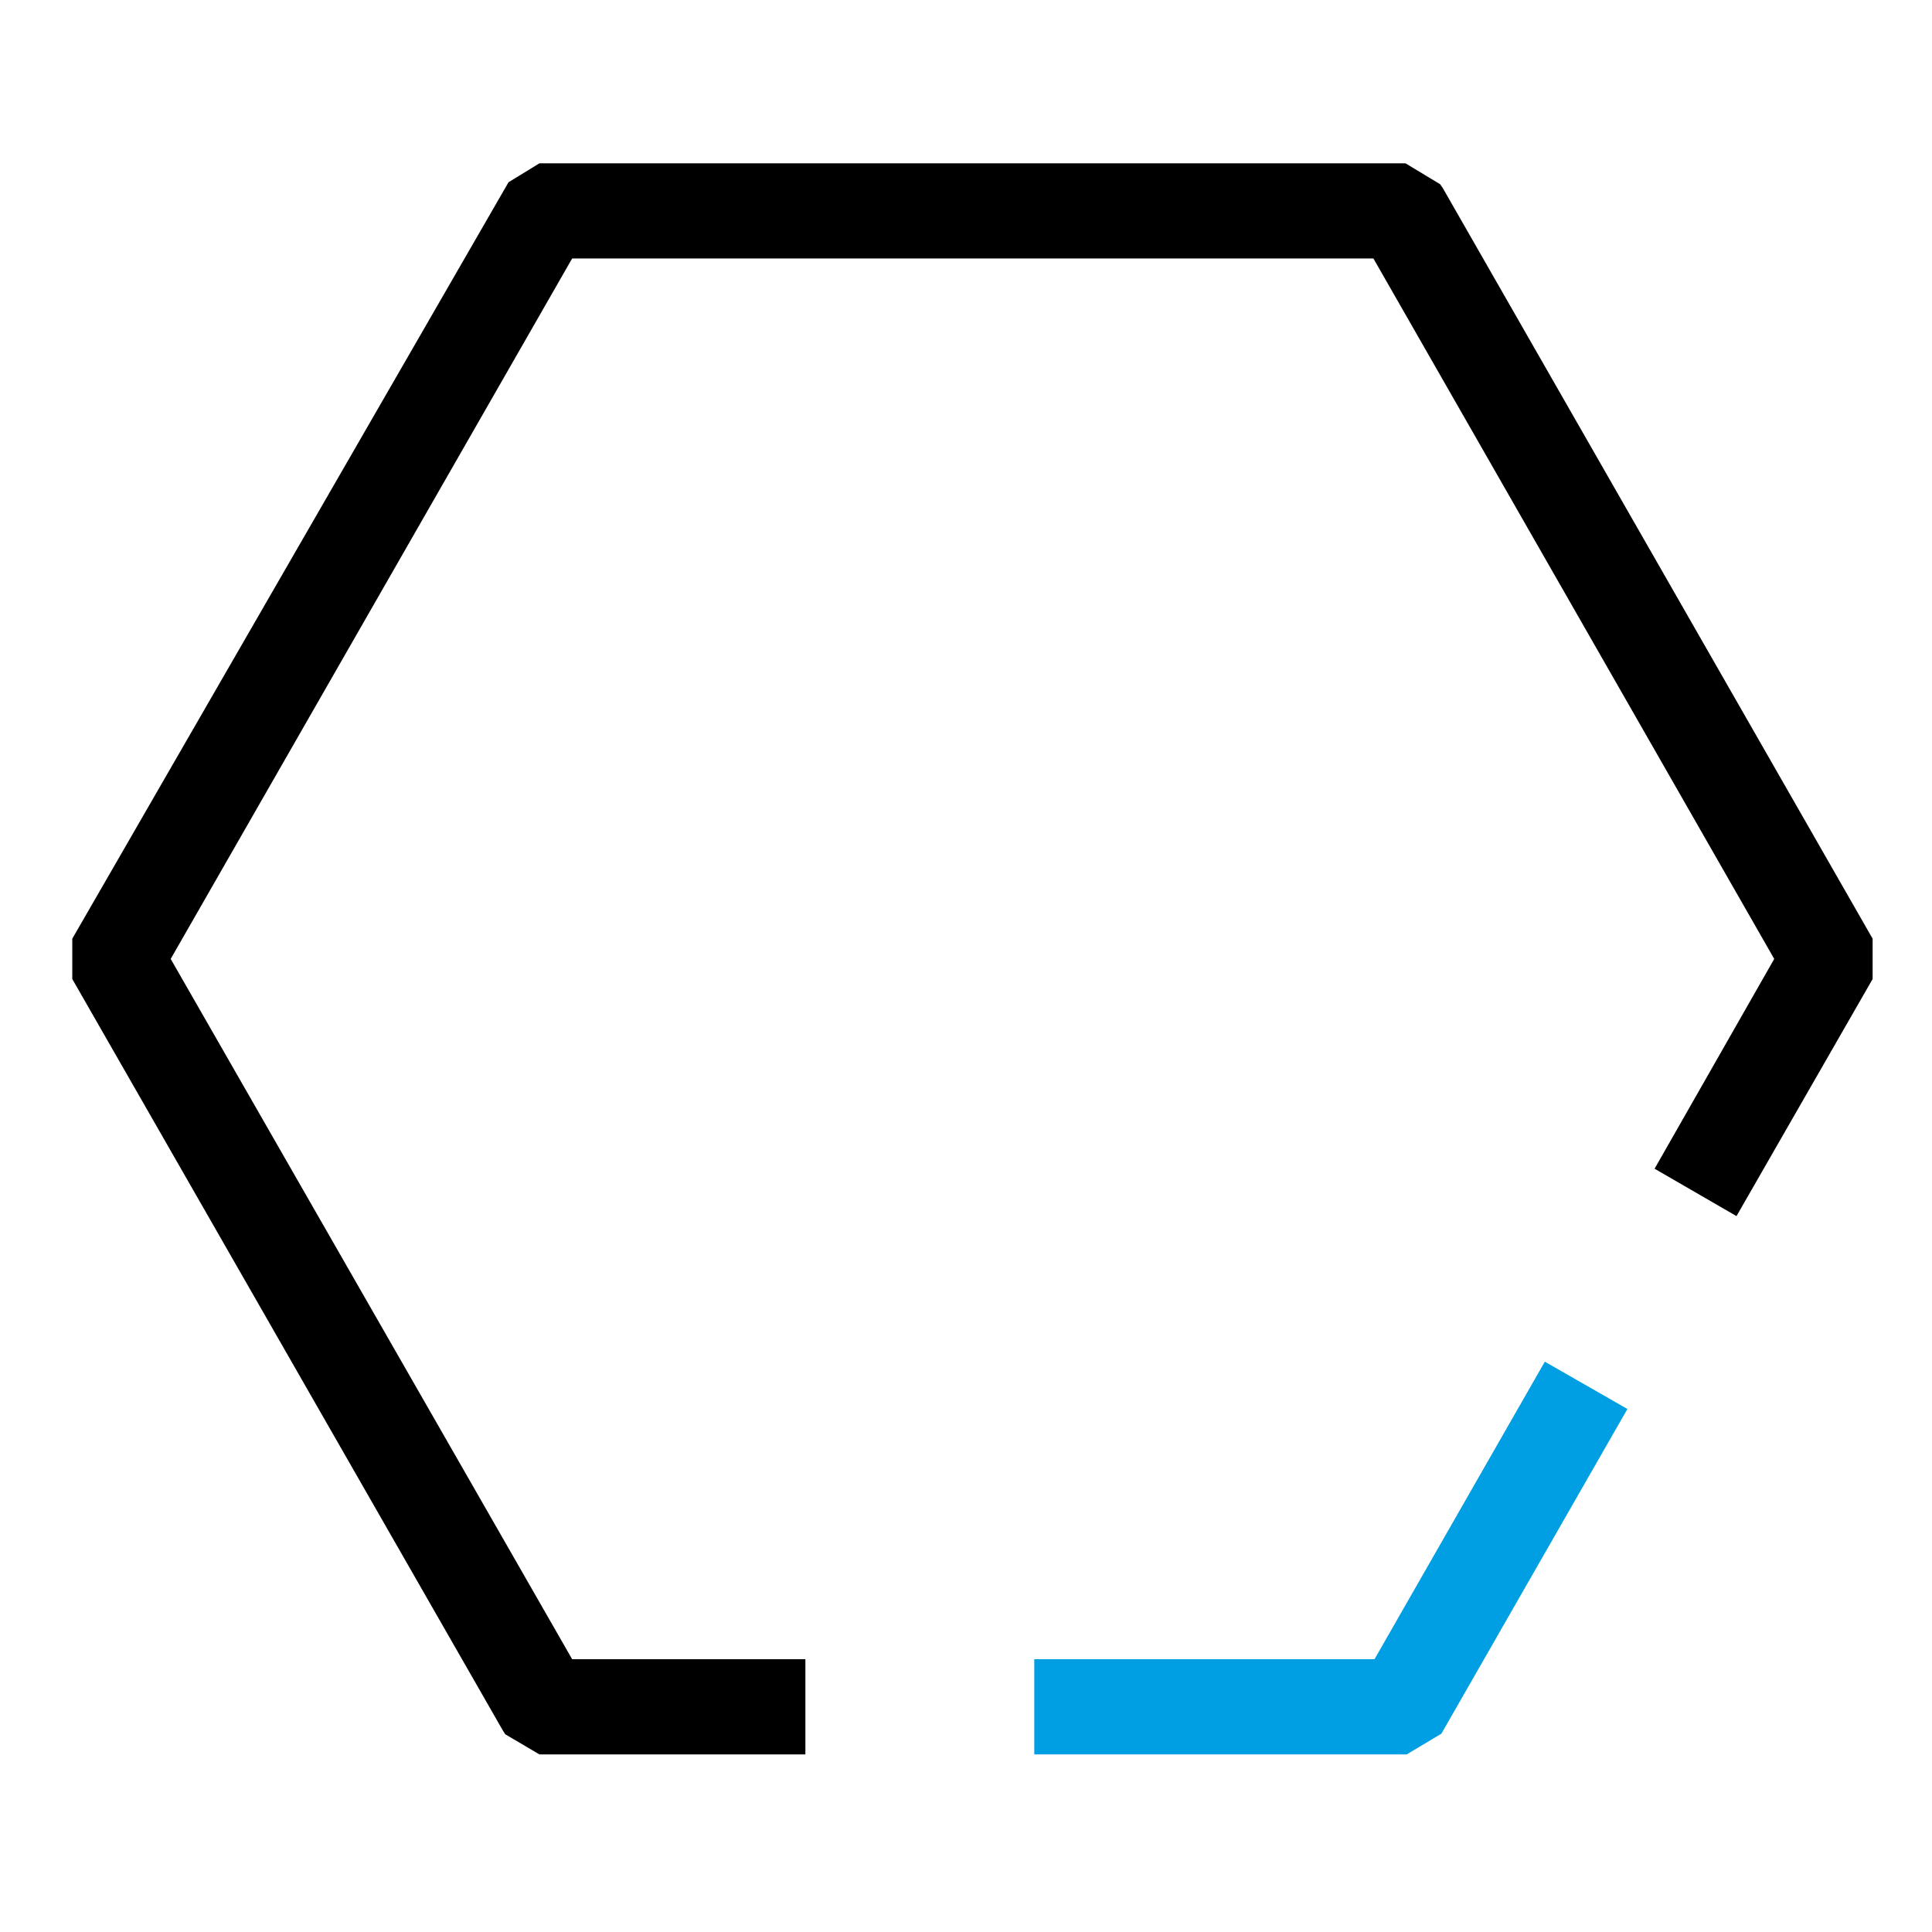
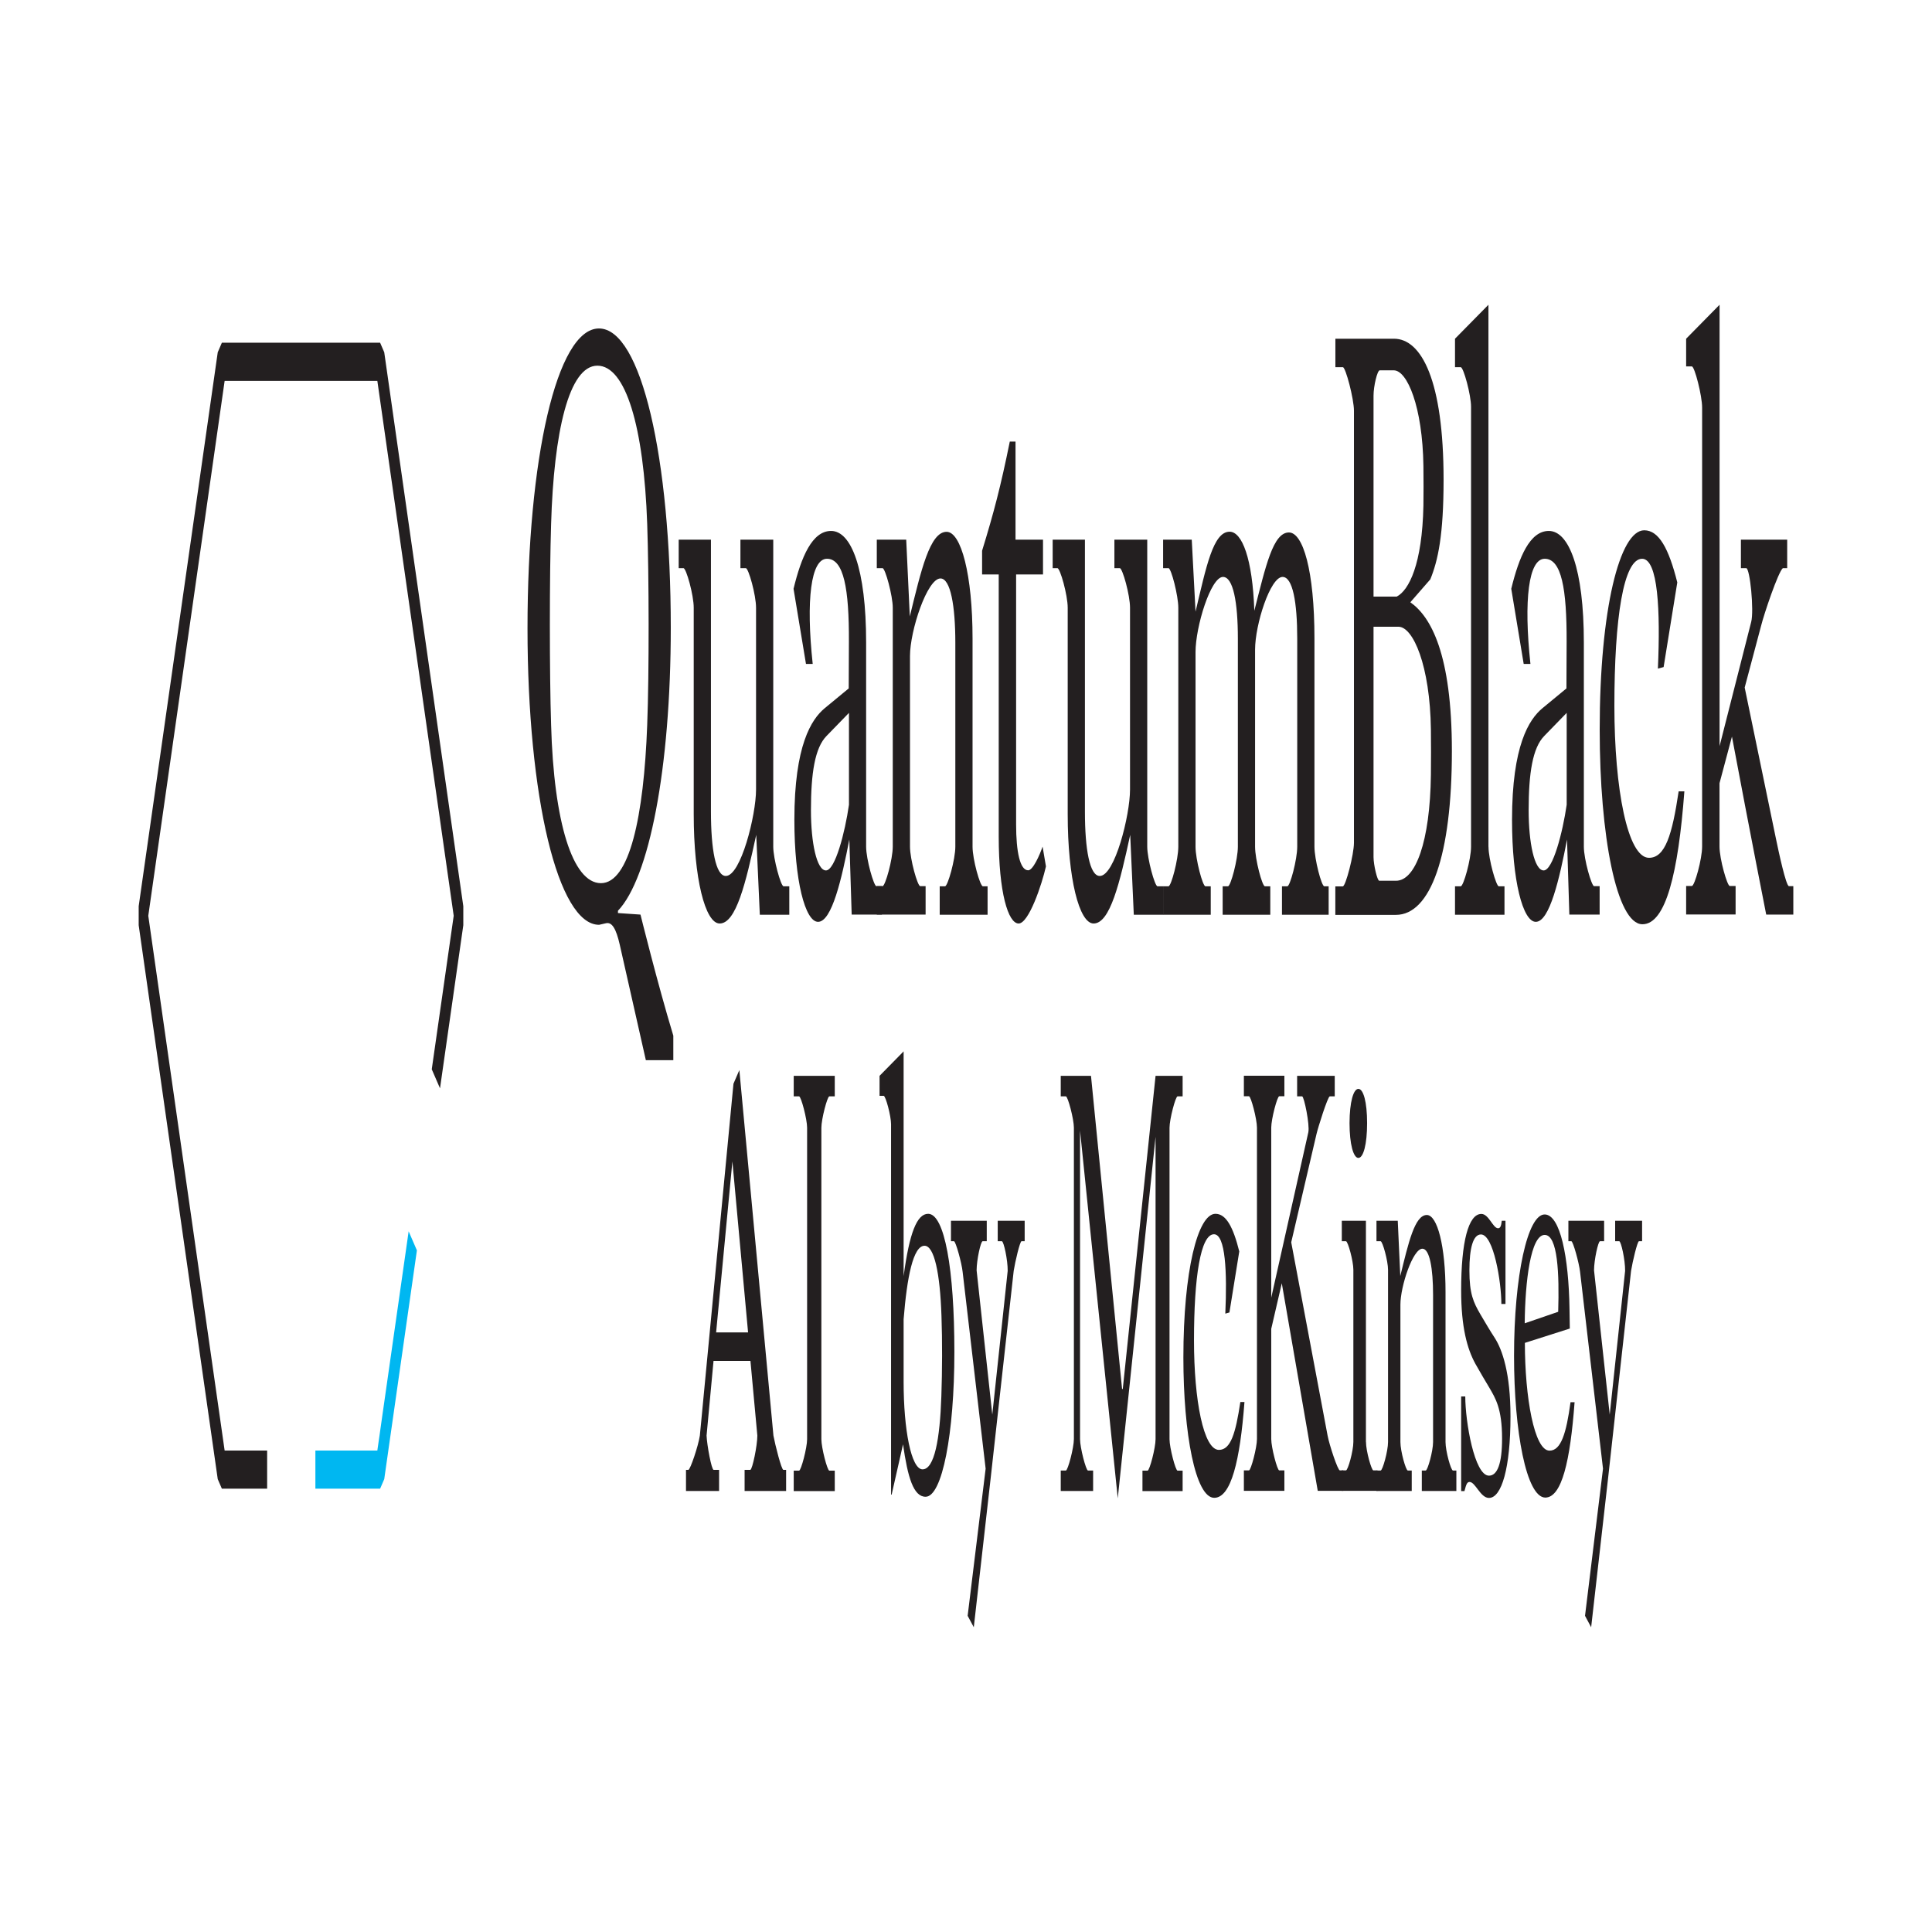
<svg xmlns="http://www.w3.org/2000/svg" width="128px" height="128px" viewBox="0 0 128 128" version="1.1">
  <g id="surface1">
-     <path style=" stroke:none;fill-rule:nonzero;fill:rgb(0%,62.353%,89.02%);fill-opacity:1;" d="M 107.82 93.348 L 95.496 114.859 L 93.199 116.234 L 68.523 116.234 L 68.523 109.926 L 91.066 109.926 L 102.348 90.215 Z M 107.82 93.348 " />
-     <path style=" stroke:none;fill-rule:nonzero;fill:rgb(0%,0%,0%);fill-opacity:1;" d="M 124.066 62.191 L 124.066 64.863 L 115.047 80.57 L 109.621 77.43 L 117.547 63.531 L 90.992 17.125 L 37.906 17.125 L 11.309 63.531 L 37.906 109.926 L 53.359 109.926 L 53.359 116.234 L 35.738 116.234 L 33.477 114.902 L 33.312 114.645 L 4.789 64.863 L 4.789 62.191 L 33.691 12.074 L 35.738 10.82 L 93.117 10.82 L 95.41 12.203 L 95.582 12.449 Z M 124.066 62.191 " />
+     <path style=" stroke:none;fill-rule:nonzero;fill:rgb(13.725%,12.157%,12.549%);fill-opacity:1;" d="M 25.457 23.34 L 25.184 22.707 L 14.699 22.707 L 14.426 23.34 L 9.188 60.039 L 9.188 61.297 L 14.426 97.996 L 14.699 98.629 L 17.699 98.629 L 17.699 96.102 L 14.883 96.102 L 9.824 60.672 L 14.883 25.234 L 25 25.234 L 30.059 60.672 L 28.605 70.844 L 29.152 72.105 L 30.695 61.297 L 30.695 60.039 Z M 25.457 23.34 " />
+     <path style=" stroke:none;fill-rule:nonzero;fill:rgb(0%,71.765%,94.51%);fill-opacity:1;" d="M 27.074 81.578 L 25 96.102 L 20.895 96.102 L 20.895 98.629 L 25.184 98.629 L 25.457 97.996 L 27.621 82.84 Z M 27.074 81.578 " />
+     <path style=" stroke:none;fill-rule:nonzero;fill:rgb(13.725%,12.157%,12.549%);fill-opacity:1;" d="M 34.949 41.625 C 34.949 30.465 36.875 21.762 39.684 21.762 C 42.488 21.762 44.441 30.363 44.441 41.574 C 44.441 50.961 42.996 58.188 40.941 60.34 L 40.941 60.492 L 42.434 60.594 C 42.434 60.594 43.559 65.152 44.609 68.617 L 44.609 70.238 L 42.789 70.238 L 41.059 62.582 C 40.82 61.535 40.547 61.066 40.141 61.168 L 39.695 61.27 C 36.969 61.285 34.949 52.797 34.949 41.625 Z M 36.512 48.027 C 36.691 54.477 37.938 58.512 39.812 58.512 C 41.699 58.512 42.656 54.109 42.879 48.027 C 43.012 44.621 42.996 38.066 42.879 34.715 C 42.656 28.262 41.449 24.227 39.578 24.227 C 37.691 24.227 36.691 28.629 36.512 34.715 C 36.402 38.168 36.402 44.613 36.512 48.027 Z M 36.512 48.027 " />
+     <path style=" stroke:none;fill-rule:nonzero;fill:rgb(13.725%,12.157%,12.549%);fill-opacity:1;" d="M 51.914 58.719 L 52.293 58.719 L 52.293 60.605 L 50.34 60.605 L 50.102 55.312 C 49.406 58.512 48.766 61.184 47.68 61.184 C 46.723 61.184 45.961 58.199 45.961 53.949 L 45.961 40.262 C 45.961 39.426 45.465 37.641 45.281 37.641 L 44.965 37.641 L 44.965 35.754 L 47.102 35.754 L 47.102 53.785 C 47.102 56.25 47.414 58.035 48.086 58.035 C 49.082 58.035 50.09 54 50.09 52.316 L 50.09 40.262 C 50.09 39.426 49.594 37.641 49.41 37.641 L 49.055 37.641 L 49.055 35.754 L 51.23 35.754 L 51.23 56.098 C 51.23 56.883 51.73 58.719 51.914 58.719 Z M 51.914 58.719 " />
+     <path style=" stroke:none;fill-rule:nonzero;fill:rgb(13.725%,12.157%,12.549%);fill-opacity:1;" d="M 56.27 55.621 C 55.773 58.188 55.117 61.074 54.199 61.074 C 53.348 61.074 52.629 58.352 52.629 54.316 C 52.629 49.391 53.754 47.66 54.633 46.926 L 56.23 45.609 L 56.242 42.523 C 56.258 39.008 55.902 37.02 54.789 37.02 C 53.727 37.02 53.387 39.738 53.844 43.988 L 53.398 43.988 L 52.574 39.008 C 53.086 36.906 53.805 35.176 55.062 35.176 C 56.402 35.176 57.383 37.691 57.383 42.562 L 57.383 56.09 C 57.383 56.926 57.895 58.711 58.062 58.711 L 58.43 58.711 L 58.43 60.594 L 56.426 60.594 Z M 54.762 48.758 C 53.988 49.543 53.727 51.227 53.727 53.684 C 53.727 55.832 54.109 57.668 54.723 57.668 C 55.328 57.668 55.984 55.152 56.246 53.316 L 56.246 47.23 Z M 54.762 48.758 " />
+     <path style=" stroke:none;fill-rule:nonzero;fill:rgb(13.725%,12.157%,12.549%);fill-opacity:1;" d="M 65.117 58.719 L 65.43 58.719 L 65.43 60.605 L 62.258 60.605 L 62.258 58.719 L 62.609 58.719 C 62.793 58.719 63.293 56.934 63.293 56.098 L 63.293 42.574 C 63.293 40.156 62.977 38.324 62.309 38.324 C 61.43 38.324 60.289 41.777 60.289 43.461 L 60.289 56.09 C 60.289 56.926 60.789 58.711 60.969 58.711 L 61.324 58.711 L 61.324 60.594 L 58.09 60.594 L 58.09 58.711 L 58.469 58.711 C 58.652 58.711 59.148 56.926 59.148 56.09 L 59.148 40.262 C 59.148 39.477 58.652 37.641 58.469 37.641 L 58.09 37.641 L 58.09 35.754 L 60.039 35.754 L 60.277 40.84 C 61.023 37.801 61.602 35.234 62.715 35.234 C 63.672 35.234 64.434 38.066 64.434 42.309 L 64.434 56.098 C 64.434 56.934 64.934 58.719 65.117 58.719 Z M 65.117 58.719 " />
+     <path style=" stroke:none;fill-rule:nonzero;fill:rgb(13.725%,12.157%,12.549%);fill-opacity:1;" d="M 67.488 61.184 C 66.793 61.184 66.168 59.137 66.168 55.414 L 66.168 38.059 L 65.066 38.059 L 65.066 36.488 C 65.84 33.973 66.297 32.238 66.902 29.254 L 67.281 29.254 L 67.281 35.754 L 69.102 35.754 L 69.102 38.059 L 67.32 38.059 L 67.32 54.621 C 67.32 56.457 67.582 57.66 68.121 57.66 C 68.434 57.66 68.879 56.66 69.074 56.09 L 69.297 57.402 C 69.023 58.617 68.156 61.184 67.488 61.184 Z M 67.488 61.184 " />
+     <path style=" stroke:none;fill-rule:nonzero;fill:rgb(13.725%,12.157%,12.549%);fill-opacity:1;" d="M 76.688 58.719 L 77.07 58.719 L 77.07 60.605 L 75.117 60.605 L 74.879 55.312 C 74.184 58.512 73.543 61.184 72.453 61.184 C 71.5 61.184 70.738 58.199 70.738 53.949 L 70.738 40.262 C 70.738 39.426 70.238 37.641 70.055 37.641 L 69.742 37.641 L 69.742 35.754 L 71.879 35.754 L 71.879 53.785 C 71.879 56.25 72.191 58.035 72.863 58.035 C 73.859 58.035 74.867 54 74.867 52.316 L 74.867 40.262 C 74.867 39.426 74.371 37.641 74.188 37.641 L 73.832 37.641 L 73.832 35.754 L 76.008 35.754 L 76.008 56.098 C 76.008 56.883 76.504 58.719 76.688 58.719 Z M 76.688 58.719 " />
+     <path style=" stroke:none;fill-rule:nonzero;fill:rgb(13.725%,12.157%,12.549%);fill-opacity:1;" d="M 87.738 58.719 L 88.027 58.719 L 88.027 60.605 L 84.934 60.605 L 84.934 58.719 L 85.289 58.719 C 85.473 58.719 85.945 56.934 85.945 56.098 L 85.945 42.309 C 85.945 39.895 85.645 38.223 84.973 38.223 C 84.16 38.223 83.152 41.371 83.152 43.043 L 83.152 56.098 C 83.152 56.934 83.621 58.719 83.805 58.719 L 84.16 58.719 L 84.16 60.605 L 81.004 60.605 L 81.004 58.719 L 81.355 58.719 C 81.539 58.719 82.012 56.934 82.012 56.098 L 82.012 42.309 C 82.012 39.895 81.699 38.223 81.027 38.223 C 80.215 38.223 79.207 41.523 79.207 43.203 L 79.207 56.098 C 79.207 56.934 79.68 58.719 79.863 58.719 L 80.215 58.719 L 80.215 60.605 L 77.059 60.605 L 77.059 58.719 L 77.414 58.719 C 77.598 58.719 78.066 56.934 78.066 56.098 L 78.066 40.262 C 78.066 39.477 77.598 37.641 77.414 37.641 L 77.059 37.641 L 77.059 35.754 L 78.957 35.754 L 79.207 40.523 C 79.918 37.539 80.375 35.227 81.465 35.227 C 82.289 35.227 82.984 37.008 83.102 40.465 C 83.863 37.477 84.348 35.277 85.395 35.277 C 86.324 35.277 87.086 37.793 87.086 42.301 L 87.086 56.09 C 87.086 56.934 87.555 58.719 87.738 58.719 Z M 87.738 58.719 " />
+     <path style=" stroke:none;fill-rule:nonzero;fill:rgb(13.725%,12.157%,12.549%);fill-opacity:1;" d="M 88.969 58.719 C 89.152 58.719 89.703 56.617 89.703 55.832 L 89.703 27.211 C 89.703 26.426 89.152 24.328 88.969 24.328 L 88.473 24.328 L 88.473 22.441 L 92.352 22.441 C 94.184 22.441 95.641 25.223 95.641 31.777 C 95.641 35.449 95.273 37.129 94.762 38.383 L 93.438 39.902 C 94.789 40.848 96.191 43.309 96.191 49.758 C 96.191 56.68 94.777 60.613 92.48 60.613 L 88.469 60.613 L 88.469 58.727 L 88.969 58.727 Z M 91 26.215 L 91 39.527 L 92.535 39.527 C 93.348 39.109 94.227 37.375 94.305 33.492 C 94.316 32.812 94.316 31.66 94.305 30.875 C 94.25 26.941 93.23 24.535 92.34 24.535 L 91.41 24.535 C 91.25 24.535 91 25.582 91 26.215 Z M 94.801 51.328 C 94.812 50.379 94.812 49.281 94.801 48.34 C 94.746 44.09 93.621 41.523 92.652 41.523 L 91 41.523 L 91 56.781 C 91 57.301 91.25 58.352 91.379 58.352 L 92.492 58.352 C 93.777 58.352 94.746 55.781 94.801 51.328 Z M 94.801 51.328 " />
+     <path style=" stroke:none;fill-rule:nonzero;fill:rgb(13.725%,12.157%,12.549%);fill-opacity:1;" d="M 98.617 56.098 C 98.617 56.934 99.129 58.719 99.297 58.719 L 99.676 58.719 L 99.676 60.605 L 96.398 60.605 L 96.398 58.719 L 96.777 58.719 C 96.961 58.719 97.461 56.934 97.461 56.098 L 97.461 26.949 C 97.461 26.164 96.961 24.328 96.777 24.328 L 96.398 24.328 L 96.398 22.441 L 98.613 20.191 L 98.613 56.098 Z M 98.617 56.098 " />
+     <path style=" stroke:none;fill-rule:nonzero;fill:rgb(13.725%,12.157%,12.549%);fill-opacity:1;" d="M 103.82 55.621 C 103.324 58.188 102.668 61.074 101.75 61.074 C 100.898 61.074 100.176 58.352 100.176 54.316 C 100.176 49.391 101.305 47.66 102.184 46.926 L 103.781 45.609 L 103.793 42.523 C 103.805 39.008 103.453 37.02 102.34 37.02 C 101.277 37.02 100.938 39.738 101.395 43.988 L 100.949 43.988 L 100.125 39.008 C 100.637 36.906 101.355 35.176 102.613 35.176 C 103.949 35.176 104.934 37.691 104.934 42.562 L 104.934 56.09 C 104.934 56.926 105.445 58.711 105.613 58.711 L 105.98 58.711 L 105.98 60.594 L 103.973 60.594 Z M 102.312 48.758 C 101.539 49.543 101.277 51.227 101.277 53.684 C 101.277 55.832 101.656 57.668 102.273 57.668 C 102.879 57.668 103.531 55.152 103.797 53.316 L 103.797 47.23 Z M 102.312 48.758 " />
+     <path style=" stroke:none;fill-rule:nonzero;fill:rgb(13.725%,12.157%,12.549%);fill-opacity:1;" d="M 108.793 37.02 C 107.559 37.02 106.957 40.953 106.957 46.77 C 106.957 52.273 107.836 56.832 109.25 56.832 C 110.324 56.832 110.785 55.312 111.215 52.43 L 111.594 52.43 C 111.188 57.832 110.363 61.234 108.816 61.234 C 107.102 61.234 105.984 55.363 105.984 48.34 C 105.984 40.371 107.312 35.133 108.934 35.133 C 109.906 35.133 110.559 36.336 111.125 38.586 L 110.219 44.195 L 109.84 44.297 C 110.008 40.473 109.855 37.02 108.793 37.02 Z M 108.793 37.02 " />
+     <path style=" stroke:none;fill-rule:nonzero;fill:rgb(13.725%,12.157%,12.549%);fill-opacity:1;" d="M 113.926 49.434 L 116.02 41.207 C 116.219 40.473 115.941 37.641 115.691 37.641 L 115.34 37.641 L 115.34 35.754 L 118.406 35.754 L 118.406 37.641 L 118.117 37.641 C 117.805 37.906 116.871 40.68 116.676 41.465 L 115.59 45.551 L 117.66 55.559 C 117.832 56.398 118.328 58.711 118.523 58.711 L 118.812 58.711 L 118.812 60.594 L 117.016 60.594 C 117.016 60.594 115.969 55.305 114.746 48.801 L 113.922 51.891 L 113.922 56.082 C 113.922 56.918 114.434 58.699 114.602 58.699 L 114.988 58.699 L 114.988 60.586 L 111.711 60.586 L 111.711 58.699 L 112.09 58.699 C 112.273 58.699 112.77 56.918 112.77 56.082 L 112.77 27 C 112.77 26.215 112.273 24.277 112.09 24.277 L 111.711 24.277 L 111.711 22.441 L 113.926 20.191 Z M 113.926 49.434 " />
+     <path style=" stroke:none;fill-rule:nonzero;fill:rgb(13.725%,12.157%,12.549%);fill-opacity:1;" d="M 48.984 70.895 L 51.242 95.113 C 51.355 95.719 51.773 97.383 51.902 97.383 L 52.082 97.383 L 52.082 98.781 L 49.332 98.781 L 49.332 97.383 L 49.711 97.383 C 49.852 97.348 50.176 95.762 50.176 95.113 L 49.719 90.164 L 47.273 90.164 L 46.812 95.113 C 46.84 95.754 47.141 97.383 47.281 97.383 L 47.641 97.383 L 47.641 98.781 L 45.449 98.781 L 45.449 97.383 L 45.609 97.383 C 45.742 97.348 46.262 95.797 46.367 95.113 L 48.594 71.801 Z M 49.562 88.277 L 48.523 76.945 L 47.445 88.277 Z M 49.562 88.277 " />
+     <path style=" stroke:none;fill-rule:nonzero;fill:rgb(13.725%,12.157%,12.549%);fill-opacity:1;" d="M 52.941 72.637 L 52.586 72.637 L 52.586 71.277 L 55.305 71.277 L 55.305 72.637 L 54.945 72.637 C 54.812 72.637 54.418 74.145 54.418 74.719 L 54.418 95.352 C 54.418 95.914 54.812 97.434 54.945 97.434 L 55.305 97.434 L 55.305 98.789 L 52.586 98.789 L 52.586 97.434 L 52.941 97.434 C 53.074 97.434 53.473 95.922 53.473 95.352 L 53.473 74.711 C 53.473 74.145 53.074 72.637 52.941 72.637 Z M 52.941 72.637 " />
+     <path style=" stroke:none;fill-rule:nonzero;fill:rgb(13.725%,12.157%,12.549%);fill-opacity:1;" d="M 61.492 80.418 C 62.578 80.418 63.23 84.078 63.23 89.566 C 63.23 95.012 62.418 99.164 61.324 99.164 C 60.52 99.164 60.141 97.887 59.828 95.691 L 59.074 99.02 L 59.035 99.02 L 59.035 74.488 C 59.035 73.926 58.676 72.602 58.547 72.602 L 58.273 72.602 L 58.273 71.277 L 59.867 69.656 L 59.867 84.547 C 60.254 81.664 60.754 80.418 61.492 80.418 Z M 59.867 87.406 L 59.867 91.562 C 59.867 94.703 60.367 97.348 61.121 97.348 C 61.906 97.348 62.273 95.344 62.367 92.512 C 62.426 90.812 62.434 88.848 62.375 87.184 C 62.281 84.352 61.895 82.535 61.254 82.535 C 60.5 82.535 60.09 84.617 59.867 87.406 Z M 59.867 87.406 " />
+     <path style=" stroke:none;fill-rule:nonzero;fill:rgb(13.725%,12.157%,12.549%);fill-opacity:1;" d="M 63.203 82.234 L 63.004 82.234 L 63.004 80.879 L 65.375 80.879 L 65.375 82.234 L 65.102 82.234 C 64.977 82.234 64.703 83.48 64.703 84.164 L 65.742 93.723 L 66.762 84.199 C 66.77 83.48 66.5 82.234 66.375 82.234 L 66.102 82.234 L 66.102 80.879 L 67.887 80.879 L 67.887 82.234 L 67.68 82.234 C 67.574 82.234 67.254 83.594 67.16 84.199 L 65.637 97.91 L 64.516 107.809 L 64.109 107.051 L 65.301 97.305 L 63.777 84.266 C 63.715 83.668 63.316 82.234 63.203 82.234 Z M 63.203 82.234 " />
+     <path style=" stroke:none;fill-rule:nonzero;fill:rgb(13.725%,12.157%,12.549%);fill-opacity:1;" d="M 70.617 72.637 L 70.277 72.637 L 70.277 71.277 L 72.281 71.277 L 74.34 92.023 L 74.387 92.023 L 76.559 71.277 L 78.352 71.277 L 78.352 72.637 L 78.016 72.637 C 77.883 72.637 77.484 74.145 77.484 74.719 L 77.484 95.352 C 77.484 95.914 77.883 97.434 78.016 97.434 L 78.352 97.434 L 78.352 98.789 L 75.691 98.789 L 75.691 97.434 L 76.031 97.434 C 76.164 97.434 76.559 95.922 76.559 95.352 L 76.559 75.316 L 74.055 99.27 L 71.555 74.898 L 71.555 95.344 C 71.555 95.906 71.949 97.426 72.082 97.426 L 72.422 97.426 L 72.422 98.781 L 70.277 98.781 L 70.277 97.426 L 70.617 97.426 C 70.75 97.426 71.148 95.914 71.148 95.344 L 71.148 74.711 C 71.148 74.145 70.75 72.637 70.617 72.637 Z M 70.617 72.637 " />
+     <path style=" stroke:none;fill-rule:nonzero;fill:rgb(13.725%,12.157%,12.549%);fill-opacity:1;" d="M 80.43 81.773 C 79.543 81.773 79.105 84.609 79.105 88.805 C 79.105 92.773 79.738 96.059 80.758 96.059 C 81.535 96.059 81.863 94.969 82.176 92.887 L 82.449 92.887 C 82.156 96.777 81.562 99.234 80.445 99.234 C 79.207 99.234 78.402 95 78.402 89.941 C 78.402 84.199 79.359 80.418 80.527 80.418 C 81.23 80.418 81.699 81.289 82.105 82.91 L 81.453 86.953 L 81.18 87.031 C 81.305 84.273 81.191 81.773 80.43 81.773 Z M 80.43 81.773 " />
+     <path style=" stroke:none;fill-rule:nonzero;fill:rgb(13.725%,12.157%,12.549%);fill-opacity:1;" d="M 86.27 72.637 L 85.938 72.637 L 85.938 71.277 L 88.43 71.277 L 88.43 72.637 L 88.102 72.637 C 87.969 72.637 87.316 74.719 87.223 75.129 L 85.547 82.305 L 87.957 95.113 C 88.07 95.719 88.629 97.418 88.77 97.418 L 88.996 97.418 L 88.996 98.773 L 87.305 98.773 L 84.922 85.02 L 84.223 88.039 L 84.223 95.336 C 84.223 95.898 84.621 97.418 84.754 97.418 L 85.094 97.418 L 85.094 98.773 L 82.41 98.773 L 82.41 97.418 L 82.746 97.418 C 82.879 97.418 83.277 95.906 83.277 95.336 L 83.277 74.711 C 83.277 74.145 82.879 72.629 82.746 72.629 L 82.41 72.629 L 82.41 71.27 L 85.094 71.27 L 85.094 72.629 L 84.754 72.629 C 84.621 72.629 84.223 74.137 84.223 74.711 L 84.223 85.973 L 86.68 75.016 C 86.785 74.523 86.398 72.637 86.27 72.637 Z M 86.27 72.637 " />
+     <path style=" stroke:none;fill-rule:nonzero;fill:rgb(13.725%,12.157%,12.549%);fill-opacity:1;" d="M 90.5 95.531 C 90.5 96.137 90.867 97.418 90.988 97.418 L 91.262 97.418 L 91.262 98.773 L 88.898 98.773 L 88.898 97.418 L 89.172 97.418 C 89.305 97.418 89.664 96.129 89.664 95.531 L 89.664 84.121 C 89.664 83.551 89.305 82.234 89.172 82.234 L 88.898 82.234 L 88.898 80.879 L 90.496 80.879 L 90.496 95.531 Z M 89.996 72.141 C 90.328 72.141 90.574 73.012 90.574 74.41 C 90.574 75.809 90.328 76.715 89.996 76.715 C 89.668 76.715 89.41 75.809 89.41 74.41 C 89.414 73.012 89.668 72.141 89.996 72.141 Z M 89.996 72.141 " />
+     <path style=" stroke:none;fill-rule:nonzero;fill:rgb(13.725%,12.157%,12.549%);fill-opacity:1;" d="M 96.262 97.426 L 96.488 97.426 L 96.488 98.781 L 94.199 98.781 L 94.199 97.426 L 94.457 97.426 C 94.586 97.426 94.945 96.137 94.945 95.539 L 94.945 85.793 C 94.945 84.055 94.719 82.73 94.238 82.73 C 93.605 82.73 92.781 85.223 92.781 86.434 L 92.781 95.539 C 92.781 96.145 93.141 97.426 93.273 97.426 L 93.531 97.426 L 93.531 98.781 L 91.195 98.781 L 91.195 97.426 L 91.469 97.426 C 91.602 97.426 91.961 96.137 91.961 95.539 L 91.961 84.121 C 91.961 83.551 91.602 82.234 91.469 82.234 L 91.195 82.234 L 91.195 80.879 L 92.605 80.879 L 92.773 84.539 C 93.312 82.348 93.727 80.496 94.531 80.496 C 95.223 80.496 95.77 82.535 95.77 85.598 L 95.77 95.539 C 95.77 96.137 96.129 97.426 96.262 97.426 Z M 96.262 97.426 " />
+     <path style=" stroke:none;fill-rule:nonzero;fill:rgb(13.725%,12.157%,12.549%);fill-opacity:1;" d="M 98.648 97.766 C 99.203 97.766 99.516 96.973 99.516 95.309 C 99.516 93.305 99.07 92.629 98.676 91.945 C 98.363 91.418 98.109 91 97.75 90.359 C 97.211 89.379 96.805 87.945 96.805 85.488 C 96.805 82.277 97.285 80.426 98.145 80.426 C 98.637 80.426 98.91 81.375 99.25 81.375 C 99.383 81.375 99.457 81.262 99.496 80.879 L 99.742 80.879 L 99.742 86.391 L 99.469 86.391 C 99.469 84.914 98.949 81.785 98.117 81.785 C 97.598 81.785 97.352 82.688 97.352 84.164 C 97.352 85.719 97.617 86.281 98.078 87.074 C 98.418 87.645 98.676 88.098 99.043 88.66 C 99.527 89.422 100.074 90.965 100.074 93.84 C 100.074 97.246 99.488 99.242 98.648 99.242 C 98.078 99.242 97.75 98.184 97.363 98.184 C 97.184 98.184 97.137 98.371 97.023 98.789 L 96.805 98.789 L 96.805 92.52 L 97.078 92.52 C 97.078 94.176 97.684 97.766 98.648 97.766 Z M 98.648 97.766 " />
+     <path style=" stroke:none;fill-rule:nonzero;fill:rgb(13.725%,12.157%,12.549%);fill-opacity:1;" d="M 100.309 89.832 C 100.309 84.539 101.207 80.418 102.355 80.461 C 103.367 80.496 103.934 83.258 103.984 86.734 L 104.004 88.02 L 101.027 88.969 C 101.027 92.562 101.648 96.109 102.66 96.109 C 103.426 96.109 103.773 94.941 104.051 92.902 L 104.32 92.902 C 104.031 96.793 103.473 99.219 102.375 99.219 C 101.129 99.199 100.309 94.855 100.309 89.832 Z M 102.34 81.816 C 101.414 81.816 101.043 84.883 101.016 87.672 L 103.234 86.91 C 103.312 84.387 103.207 81.816 102.34 81.816 Z M 102.34 81.816 " />
+     <path style=" stroke:none;fill-rule:nonzero;fill:rgb(13.725%,12.157%,12.549%);fill-opacity:1;" d="M 104.105 82.234 L 103.91 82.234 L 103.91 80.879 L 106.277 80.879 L 106.277 82.234 L 106.004 82.234 C 105.883 82.234 105.609 83.48 105.609 84.164 L 106.648 93.723 L 107.668 84.199 C 107.676 83.48 107.402 82.234 107.277 82.234 L 107.008 82.234 L 107.008 80.879 L 108.793 80.879 L 108.793 82.234 L 108.586 82.234 C 108.48 82.234 108.16 83.594 108.062 84.199 L 106.543 97.91 L 105.418 107.809 L 105.012 107.051 L 106.203 97.305 L 104.684 84.266 C 104.617 83.668 104.219 82.234 104.105 82.234 Z M 104.105 82.234 " />
  </g>
</svg>
